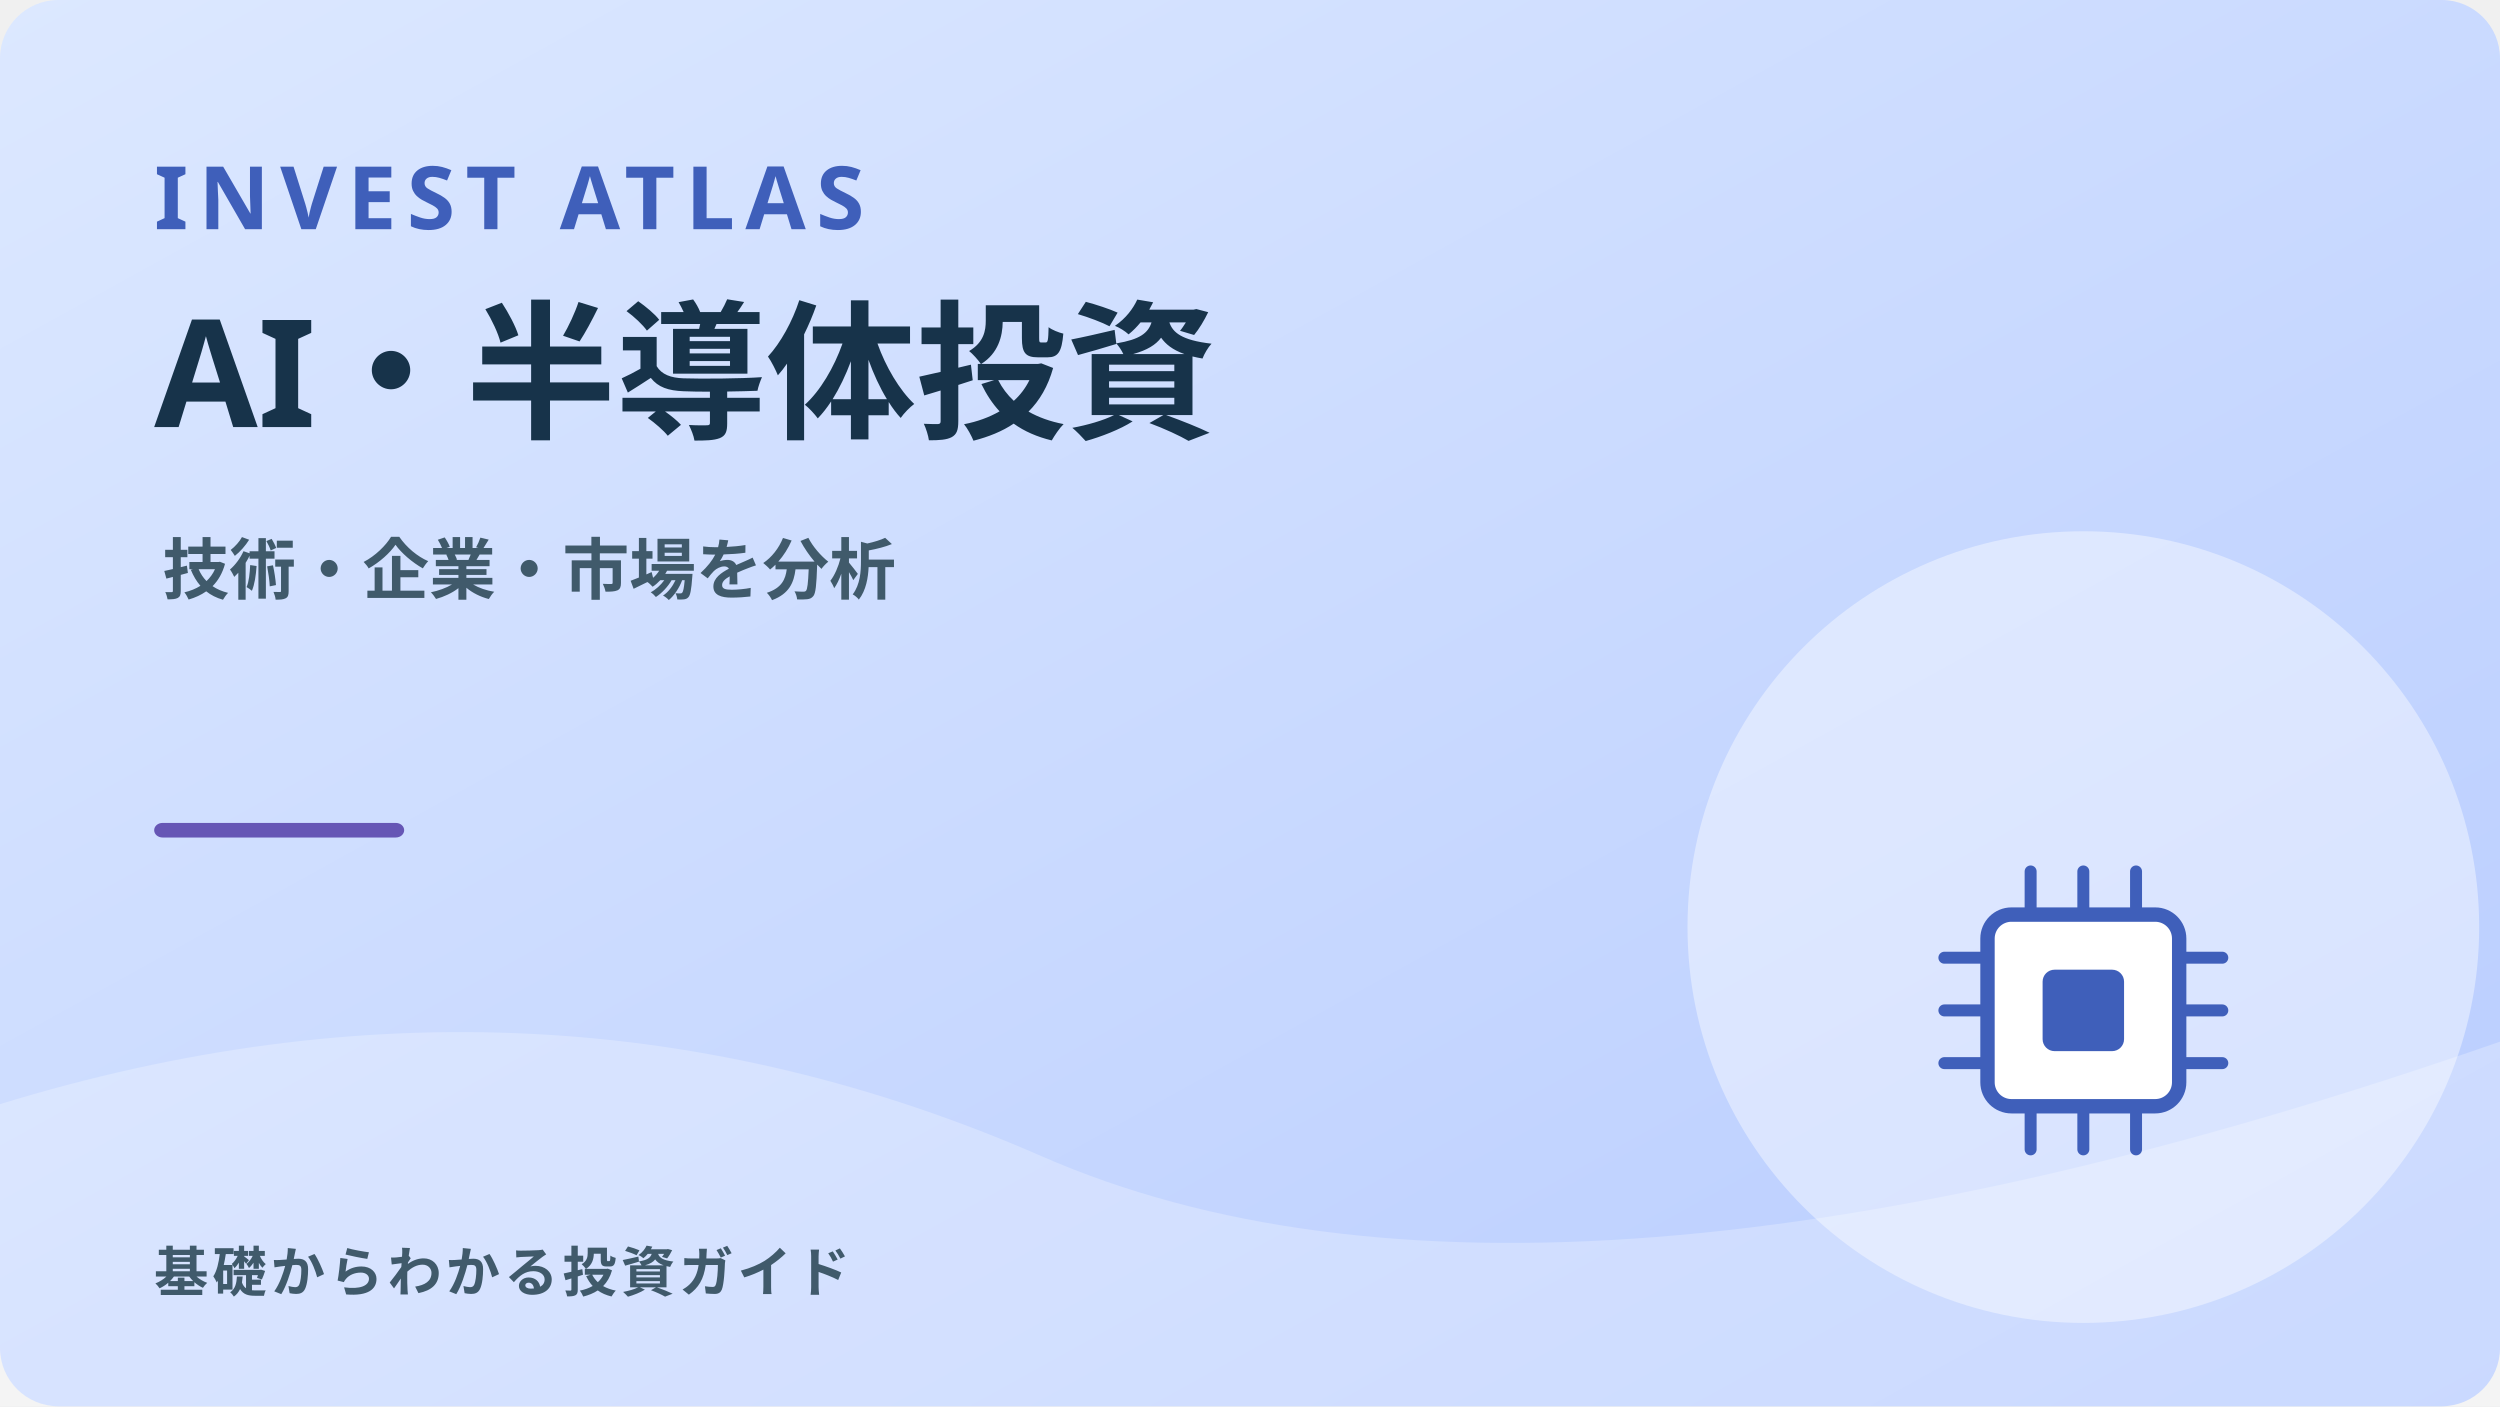
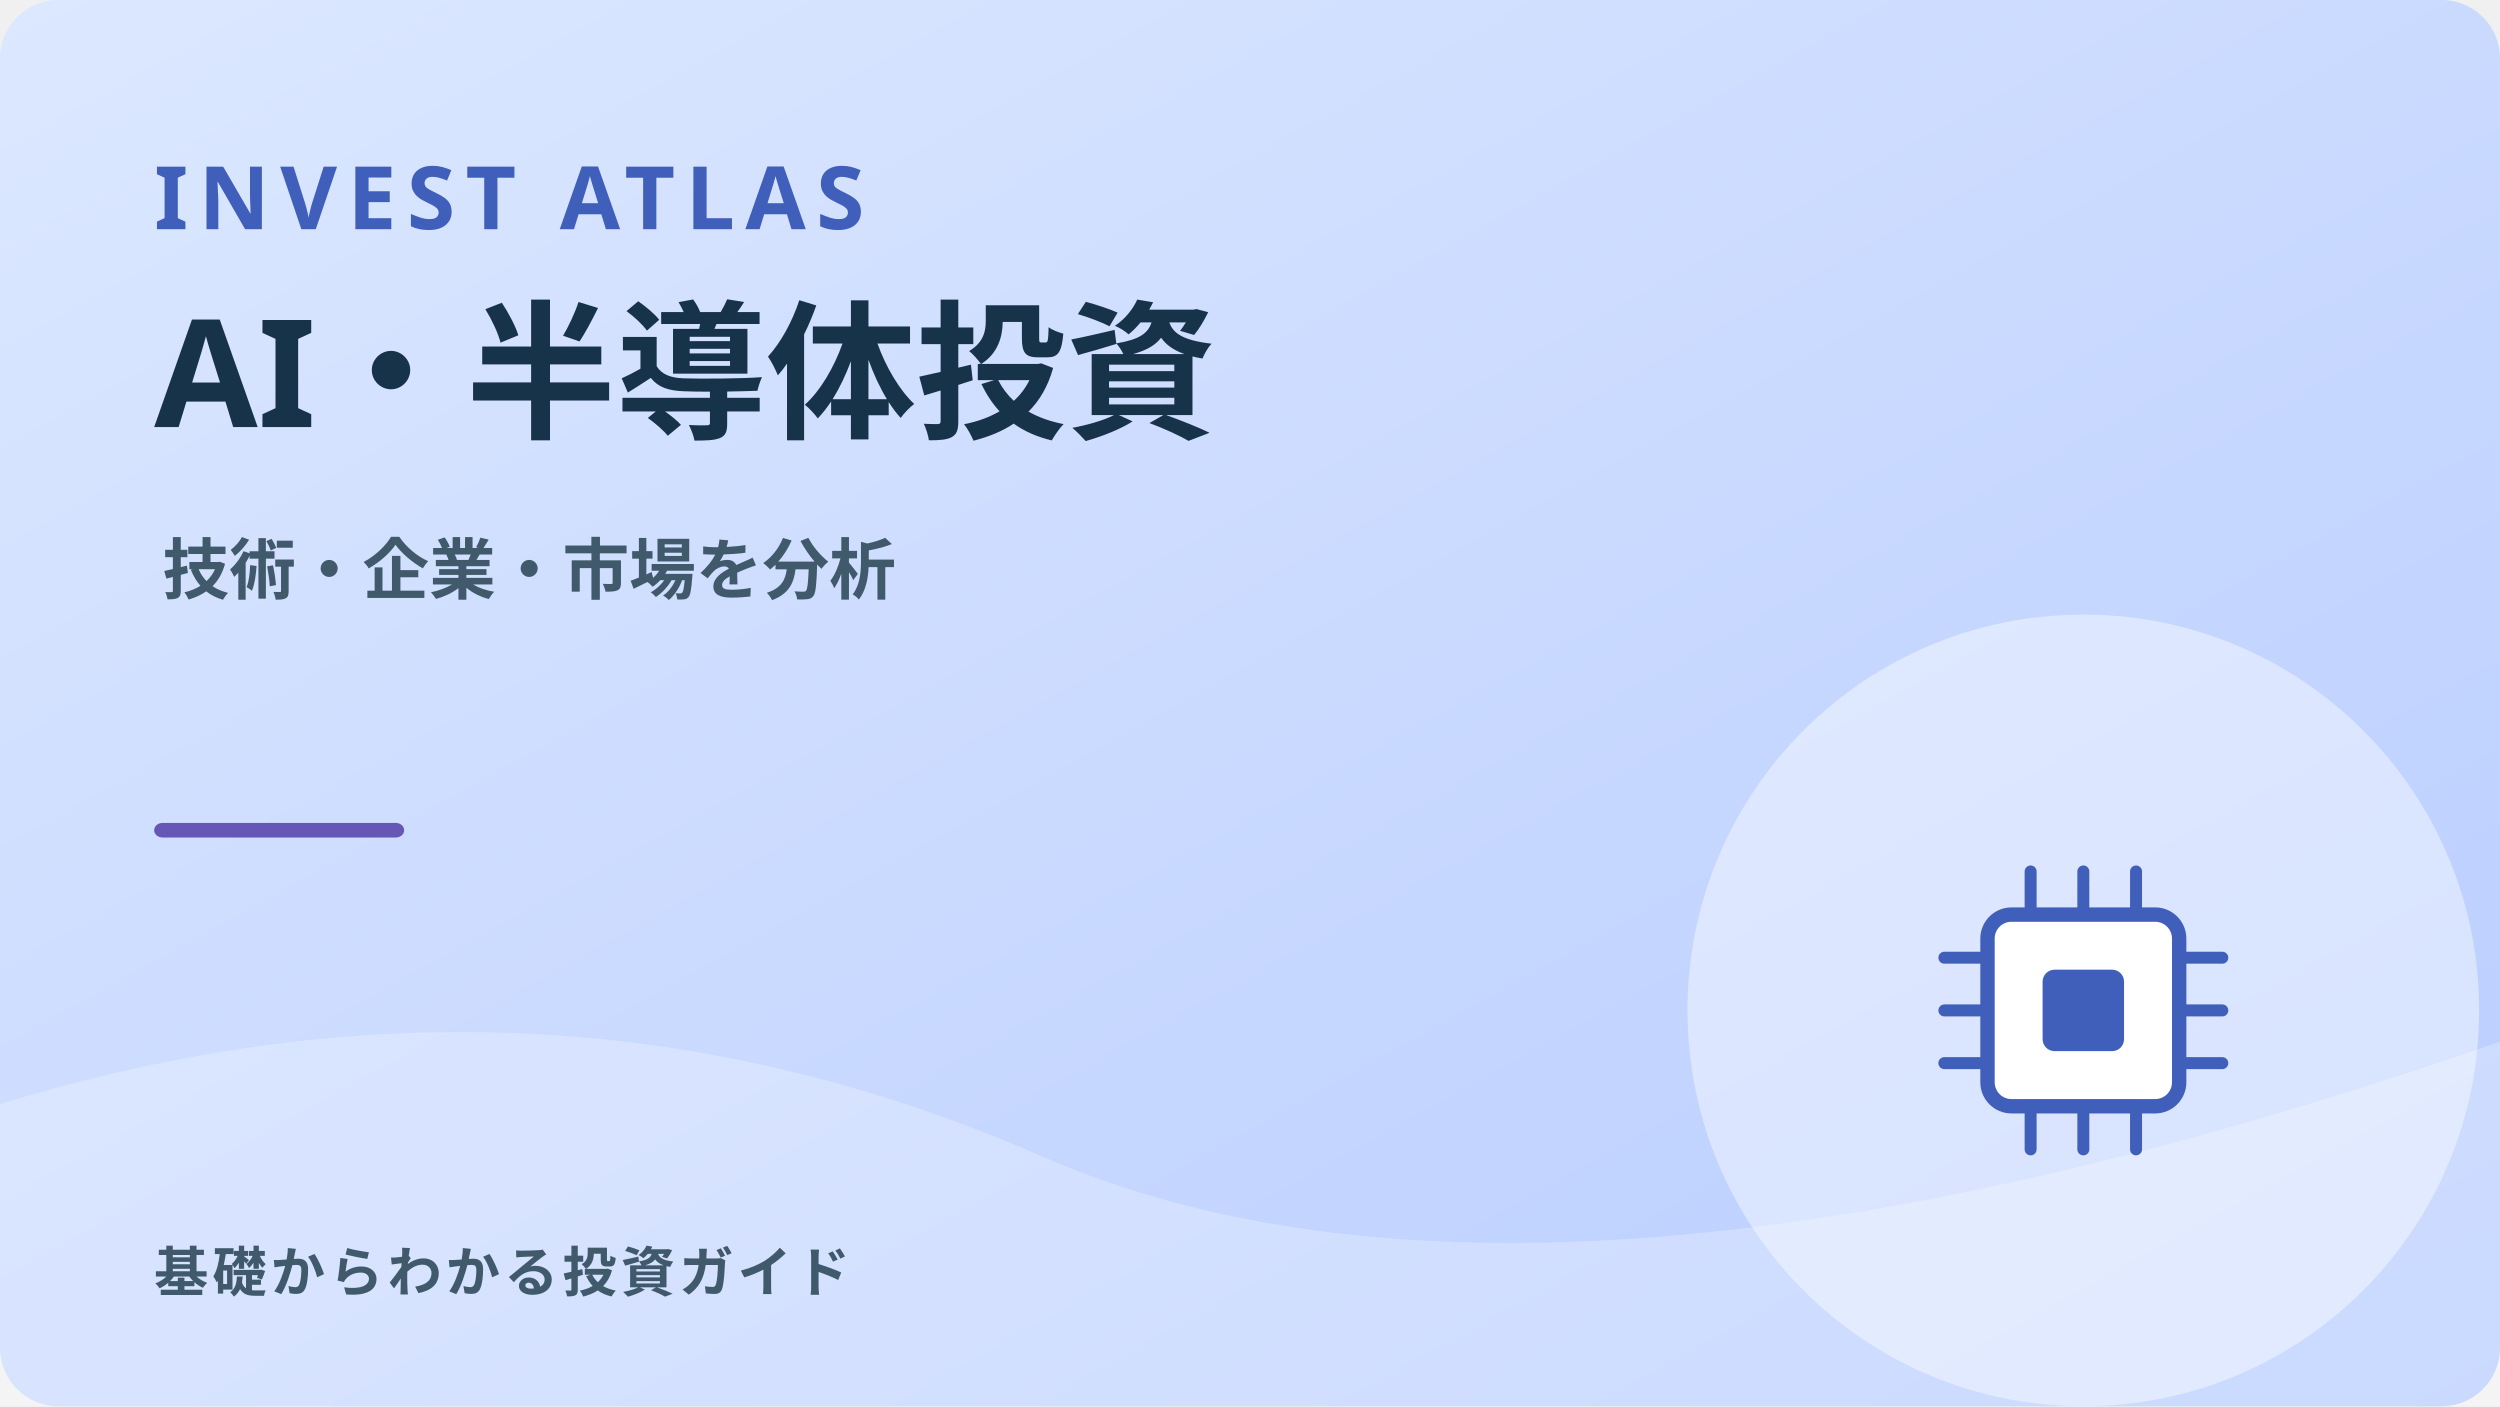
<svg xmlns="http://www.w3.org/2000/svg" width="1200" height="675" viewBox="0 0 1200 675">
  <defs>
    <linearGradient id="g" x1="0" y1="0" x2="1" y2="1">
      <stop stop-color="#dce8ff" />
      <stop offset="1" stop-color="#b8ccff" />
    </linearGradient>
  </defs>
  <rect width="1200" height="675" rx="28" fill="url(#g)" />
-   <circle cx="1000" cy="445" r="190" fill="#fff" opacity=".42" />
+   <circle cx="1000" cy="485" r="190" fill="#fff" opacity=".42" />
  <path d="M0 530 Q260 450 500 555 T1200 500 V675 H0Z" fill="#fff" opacity=".25" />
  <text x="74" y="110" font-family="system-ui,sans-serif" font-size="42" font-weight="800" letter-spacing="5" fill="#3f5fba">INVEST ATLAS</text>
  <text x="74" y="205" font-family="system-ui,sans-serif" font-size="72" font-weight="800" fill="#17334a">AI・半導体投資</text>
  <text x="78" y="285" font-family="system-ui,sans-serif" font-size="32" font-weight="600" fill="#405a6b">技術・企業・市場を分析</text>
  <rect x="74" y="395" width="120" height="7" rx="4" fill="#6656b5" />
  <g transform="translate(1000 485) scale(1.15)">
    <rect x="-40" y="-40" width="80" height="80" rx="10" fill="#fff" stroke="#3f5fba" stroke-width="6" />
    <rect x="-17" y="-17" width="34" height="34" rx="5" fill="#3f5fba" />
    <path d="M-22 -58 V-40 M0 -58 V-40 M22 -58 V-40 M-22 40 V58 M0 40 V58 M22 40 V58 M-58 -22 H-40 M-58 0 H-40 M-58 22 H-40 M40 -22 H58 M40 0 H58 M40 22 H58" stroke="#3f5fba" stroke-width="5" stroke-linecap="round" />
  </g>
  <text x="74" y="620" font-family="system-ui,sans-serif" font-size="26" font-weight="700" letter-spacing="2" fill="#405a6b">基礎からわかる投資ガイド</text>
</svg>
